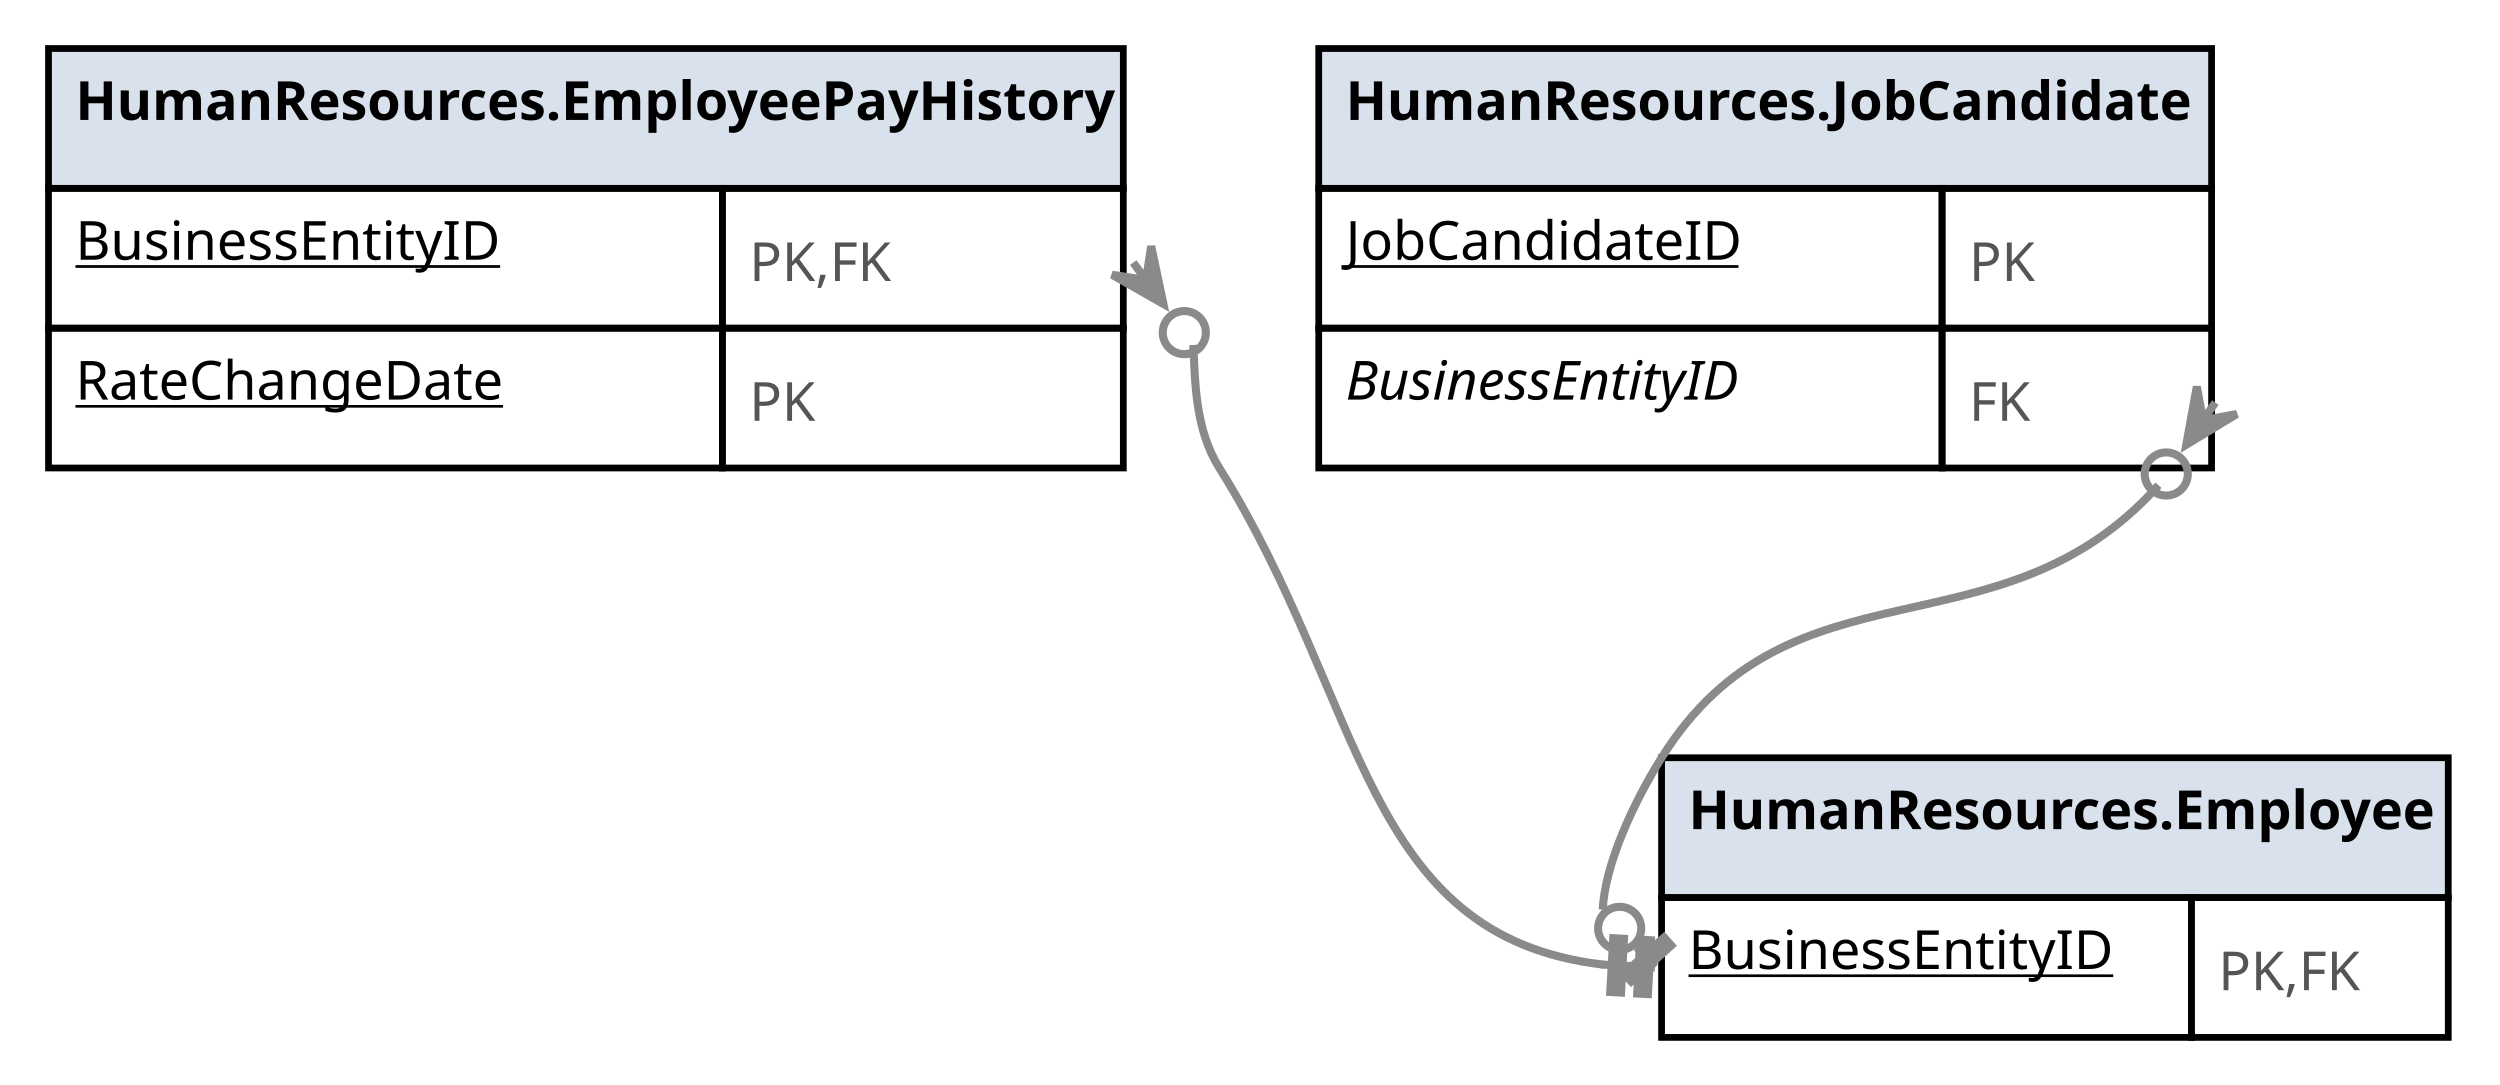
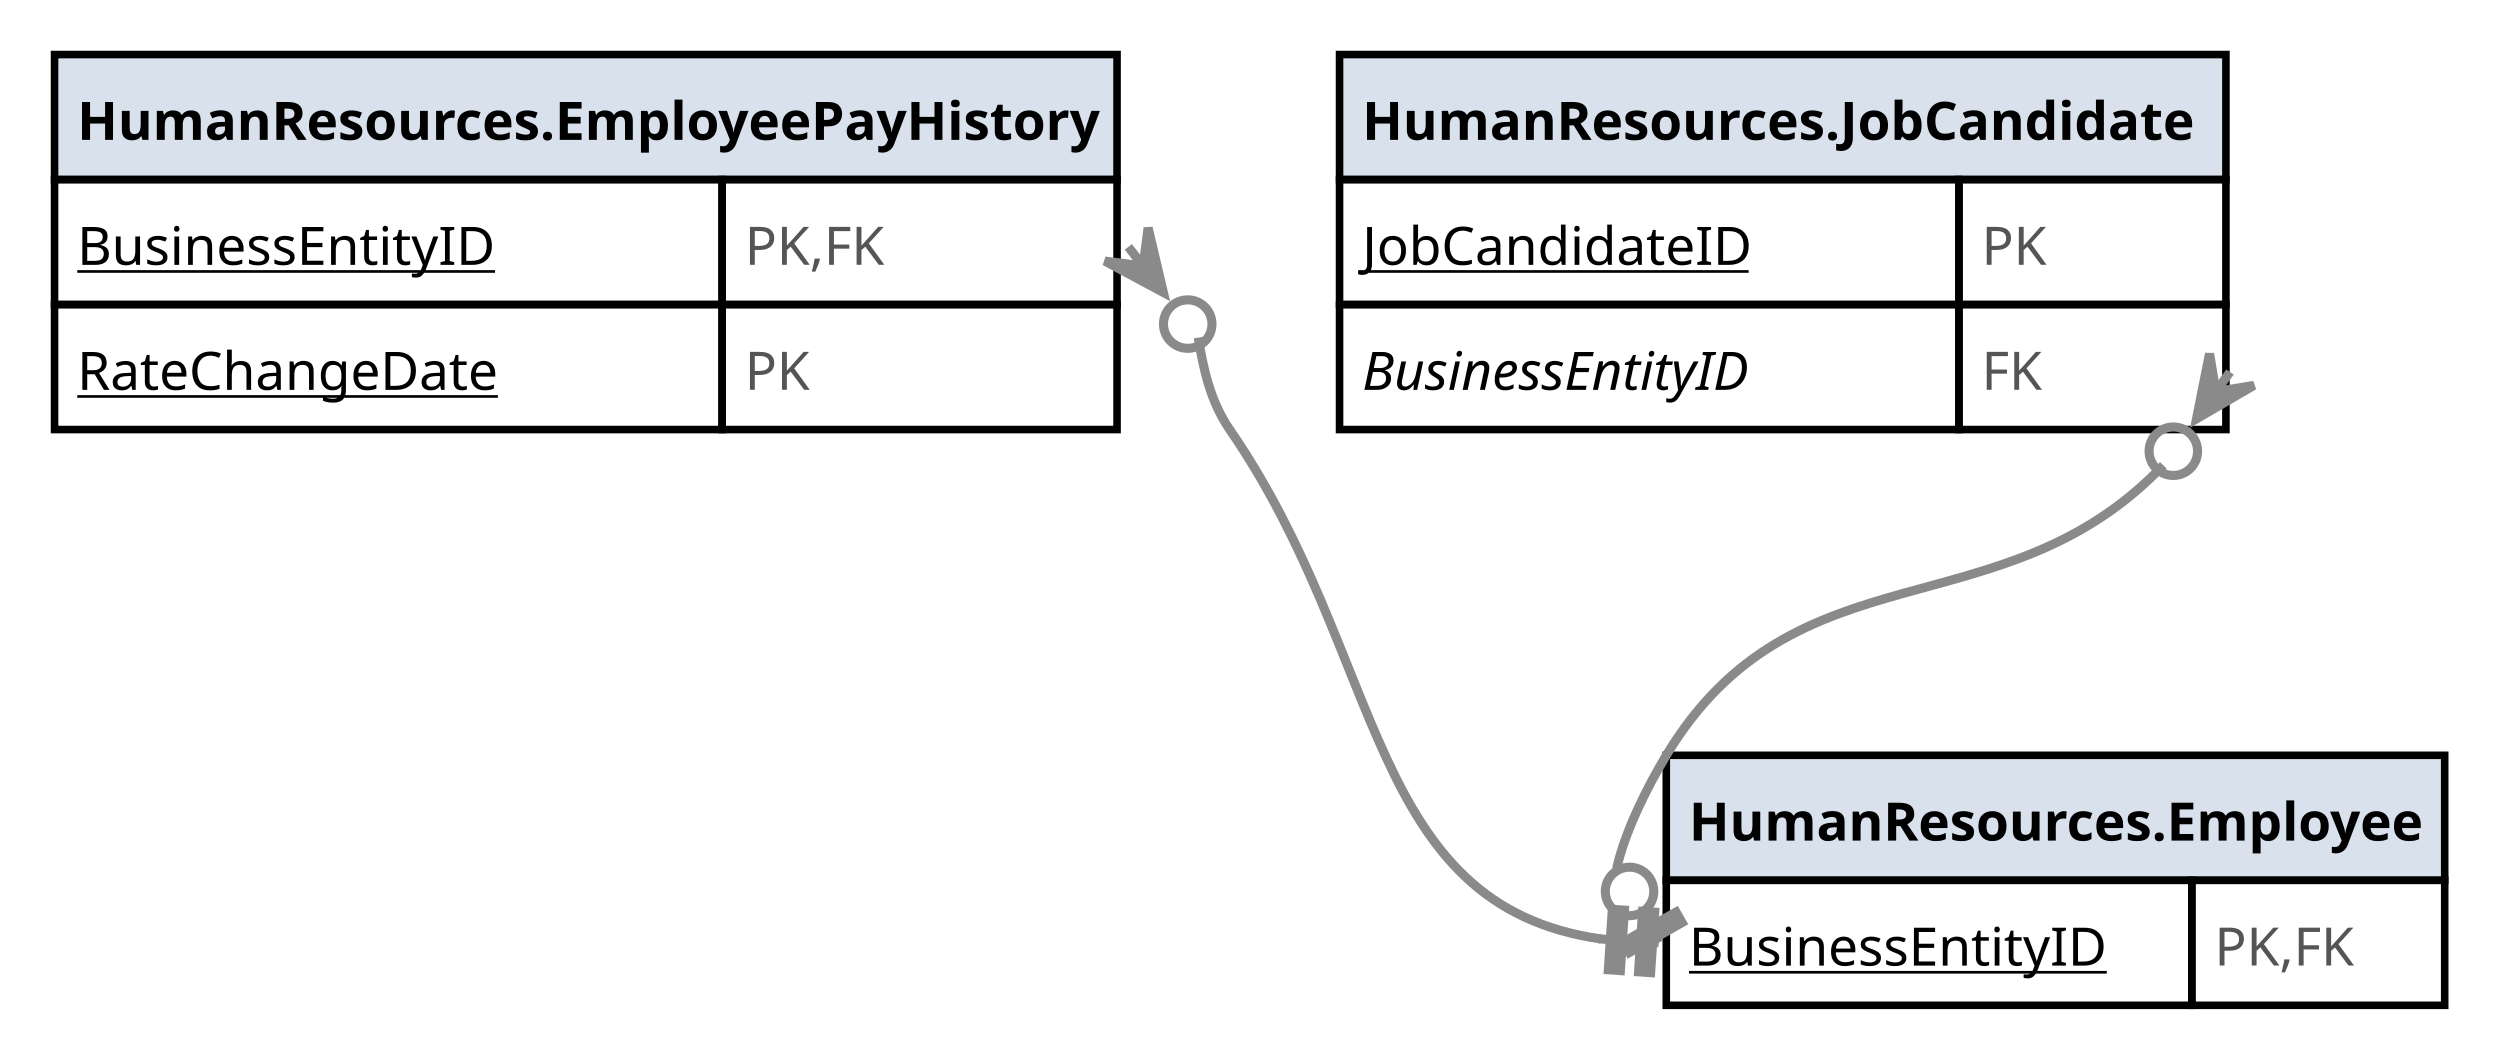
- <svg xmlns="http://www.w3.org/2000/svg" width="371pt" height="161pt" viewBox="0.00 0.00 371.00 161.00">
-   <g id="graph0" class="graph" transform="scale(1 1) rotate(0) translate(7.2 153.95)">
+ <svg xmlns="http://www.w3.org/2000/svg" width="330pt" height="140pt" viewBox="0.00 0.00 330.00 140.00">
+   <g id="graph0" class="graph" transform="scale(1 1) rotate(0) translate(7.2 132.7)">
    <g id="node1" class="node">
-       <polygon fill="#d9e2ec" stroke="none" points="239.38,-20.75 239.38,-41.5 356.12,-41.5 356.12,-20.75 239.38,-20.75" />
-       <polygon fill="none" stroke="#000000" points="239.38,-20.75 239.38,-41.5 356.12,-41.5 356.12,-20.75 239.38,-20.75" />
-       <text xml:space="preserve" text-anchor="start" x="243.38" y="-30.9" font-family="Noto Sans KR" font-weight="bold" font-size="8.00" fill="#000000">HumanResources.Employee</text>
-       <polygon fill="none" stroke="#000000" points="239.38,0 239.38,-20.75 318,-20.75 318,0 239.38,0" />
-       <text xml:space="preserve" text-anchor="start" x="243.38" y="-10.15" font-family="Noto Sans KR" text-decoration="underline" font-size="8.00">BusinessEntityID</text>
-       <polygon fill="none" stroke="#000000" points="318,0 318,-20.75 356.12,-20.75 356.12,0 318,0" />
-       <text xml:space="preserve" text-anchor="start" x="322" y="-7" font-family="Noto Sans KR" font-size="8.00" fill="#555555">PK,FK</text>
+       <polygon fill="#d9e2ec" stroke="none" points="212.75,-16.5 212.75,-33 315.5,-33 315.5,-16.5 212.75,-16.5" />
+       <polygon fill="none" stroke="#000000" points="212.75,-16.5 212.75,-33 315.5,-33 315.5,-16.5 212.75,-16.5" />
+       <text xml:space="preserve" text-anchor="start" x="215.75" y="-21.74" font-family="Noto Sans KR" font-weight="bold" font-size="7.00" fill="#000000">HumanResources.Employee</text>
+       <polygon fill="none" stroke="#000000" points="212.75,0 212.75,-16.5 282.12,-16.5 282.12,0 212.75,0" />
+       <text xml:space="preserve" text-anchor="start" x="215.75" y="-5.24" font-family="Noto Sans KR" text-decoration="underline" font-size="7.00">BusinessEntityID</text>
+       <polygon fill="none" stroke="#000000" points="282.12,0 282.12,-16.5 315.5,-16.5 315.5,0 282.12,0" />
+       <text xml:space="preserve" text-anchor="start" x="285.12" y="-5.25" font-family="Noto Sans KR" font-size="7.00" fill="#555555">PK,FK</text>
    </g>
    <g id="node2" class="node">
-       <polygon fill="#d9e2ec" stroke="none" points="0,-126 0,-146.75 159.5,-146.75 159.5,-126 0,-126" />
-       <polygon fill="none" stroke="#000000" points="0,-126 0,-146.75 159.5,-146.75 159.5,-126 0,-126" />
-       <text xml:space="preserve" text-anchor="start" x="4" y="-136.15" font-family="Noto Sans KR" font-weight="bold" font-size="8.00" fill="#000000">HumanResources.EmployeePayHistory</text>
-       <polygon fill="none" stroke="#000000" points="0,-105.25 0,-126 100,-126 100,-105.25 0,-105.25" />
-       <text xml:space="preserve" text-anchor="start" x="4" y="-115.4" font-family="Noto Sans KR" text-decoration="underline" font-size="8.00">BusinessEntityID</text>
-       <polygon fill="none" stroke="#000000" points="100,-105.25 100,-126 159.5,-126 159.5,-105.25 100,-105.25" />
-       <text xml:space="preserve" text-anchor="start" x="104" y="-112.25" font-family="Noto Sans KR" font-size="8.00" fill="#555555">PK,FK</text>
-       <polygon fill="none" stroke="#000000" points="0,-84.5 0,-105.25 100,-105.25 100,-84.5 0,-84.5" />
-       <text xml:space="preserve" text-anchor="start" x="4" y="-94.65" font-family="Noto Sans KR" text-decoration="underline" font-size="8.00">RateChangeDate</text>
-       <polygon fill="none" stroke="#000000" points="100,-84.5 100,-105.25 159.5,-105.25 159.5,-84.5 100,-84.5" />
-       <text xml:space="preserve" text-anchor="start" x="104" y="-91.5" font-family="Noto Sans KR" font-size="8.00" fill="#555555">PK</text>
+       <polygon fill="#d9e2ec" stroke="none" points="0,-109 0,-125.5 140.25,-125.5 140.25,-109 0,-109" />
+       <polygon fill="none" stroke="#000000" points="0,-109 0,-125.5 140.25,-125.5 140.25,-109 0,-109" />
+       <text xml:space="preserve" text-anchor="start" x="3" y="-114.24" font-family="Noto Sans KR" font-weight="bold" font-size="7.00" fill="#000000">HumanResources.EmployeePayHistory</text>
+       <polygon fill="none" stroke="#000000" points="0,-92.5 0,-109 88.12,-109 88.12,-92.5 0,-92.5" />
+       <text xml:space="preserve" text-anchor="start" x="3" y="-97.74" font-family="Noto Sans KR" text-decoration="underline" font-size="7.00">BusinessEntityID</text>
+       <polygon fill="none" stroke="#000000" points="88.12,-92.5 88.12,-109 140.25,-109 140.25,-92.5 88.12,-92.5" />
+       <text xml:space="preserve" text-anchor="start" x="91.12" y="-97.75" font-family="Noto Sans KR" font-size="7.00" fill="#555555">PK,FK</text>
+       <polygon fill="none" stroke="#000000" points="0,-76 0,-92.5 88.12,-92.5 88.12,-76 0,-76" />
+       <text xml:space="preserve" text-anchor="start" x="3" y="-81.24" font-family="Noto Sans KR" text-decoration="underline" font-size="7.00">RateChangeDate</text>
+       <polygon fill="none" stroke="#000000" points="88.12,-76 88.12,-92.5 140.25,-92.5 140.25,-76 88.12,-76" />
+       <text xml:space="preserve" text-anchor="start" x="91.12" y="-81.25" font-family="Noto Sans KR" font-size="7.00" fill="#555555">PK</text>
    </g>
    <g id="edge1" class="edge">
-       <path fill="none" stroke="#8a8a8a" stroke-width="1.2" d="M169.89,-102.76C170.16,-96.97 170.2,-90.17 173.75,-84.5 195.51,-49.78 194.85,-15.01 230.7,-10.8" />
-       <polygon fill="#8a8a8a" stroke="#8a8a8a" stroke-width="1.2" points="165.45,-108.84 157.83,-113.18 162.86,-112.39 160.97,-114.98 160.97,-114.98 160.97,-114.98 162.86,-112.39 163.64,-117.42 165.45,-108.84" />
-       <ellipse fill="none" stroke="#8a8a8a" stroke-width="1.2" cx="168.55" cy="-104.59" rx="3.2" ry="3.2" />
-       <polygon fill="#8a8a8a" stroke="#8a8a8a" stroke-width="1.2" points="237.35,-6.43 237.8,-14.41 236.2,-14.5 235.76,-6.51 237.35,-6.43" />
-       <polyline fill="none" stroke="#8a8a8a" stroke-width="1.2" points="238.38,-10.38 234.38,-10.6" />
-       <polygon fill="#8a8a8a" stroke="#8a8a8a" stroke-width="1.2" points="233.36,-6.65 233.8,-14.63 232.21,-14.72 231.76,-6.74 233.36,-6.65" />
-       <polyline fill="none" stroke="#8a8a8a" stroke-width="1.2" points="234.38,-10.6 230.39,-10.82" />
+       <path fill="none" stroke="#8a8a8a" stroke-width="1.2" d="M150.96,-88.14C151.63,-84.16 152.5,-79.81 155.12,-76 175.83,-45.96 173.06,-13.22 204.1,-8.76" />
+       <polygon fill="#8a8a8a" stroke="#8a8a8a" stroke-width="1.2" points="146.37,-94.09 138.64,-98.24 143.69,-97.58 141.74,-100.11 141.74,-100.11 141.74,-100.11 143.69,-97.58 144.35,-102.63 146.37,-94.09" />
+       <ellipse fill="none" stroke="#8a8a8a" stroke-width="1.2" cx="149.58" cy="-89.92" rx="3.2" ry="3.2" />
+       <polygon fill="#8a8a8a" stroke="#8a8a8a" stroke-width="1.2" points="210.68,-4.31 211.22,-12.29 209.62,-12.4 209.09,-4.42 210.68,-4.31" />
+       <polyline fill="none" stroke="#8a8a8a" stroke-width="1.2" points="211.75,-8.25 207.76,-8.52" />
+       <polygon fill="#8a8a8a" stroke="#8a8a8a" stroke-width="1.2" points="206.69,-4.58 207.23,-12.56 205.63,-12.67 205.1,-4.69 206.69,-4.58" />
+       <polyline fill="none" stroke="#8a8a8a" stroke-width="1.2" points="207.76,-8.52 203.77,-8.78" />
    </g>
    <g id="node3" class="node">
-       <polygon fill="#d9e2ec" stroke="none" points="188.5,-126 188.5,-146.75 321,-146.75 321,-126 188.5,-126" />
-       <polygon fill="none" stroke="#000000" points="188.5,-126 188.5,-146.75 321,-146.75 321,-126 188.5,-126" />
-       <text xml:space="preserve" text-anchor="start" x="192.5" y="-136.15" font-family="Noto Sans KR" font-weight="bold" font-size="8.00" fill="#000000">HumanResources.JobCandidate</text>
-       <polygon fill="none" stroke="#000000" points="188.5,-105.25 188.5,-126 281,-126 281,-105.25 188.5,-105.25" />
-       <text xml:space="preserve" text-anchor="start" x="192.5" y="-115.4" font-family="Noto Sans KR" text-decoration="underline" font-size="8.00">JobCandidateID</text>
-       <polygon fill="none" stroke="#000000" points="281,-105.25 281,-126 321,-126 321,-105.25 281,-105.25" />
-       <text xml:space="preserve" text-anchor="start" x="285" y="-112.25" font-family="Noto Sans KR" font-size="8.00" fill="#555555">PK</text>
-       <polygon fill="none" stroke="#000000" points="188.5,-84.5 188.5,-105.25 281,-105.25 281,-84.5 188.5,-84.5" />
-       <text xml:space="preserve" text-anchor="start" x="192.5" y="-94.65" font-family="Noto Sans KR" font-style="italic" font-size="8.00">BusinessEntityID</text>
-       <polygon fill="none" stroke="#000000" points="281,-84.5 281,-105.25 321,-105.25 321,-84.5 281,-84.5" />
-       <text xml:space="preserve" text-anchor="start" x="285" y="-91.5" font-family="Noto Sans KR" font-size="8.00" fill="#555555">FK</text>
+       <polygon fill="#d9e2ec" stroke="none" points="169.62,-109 169.62,-125.5 286.62,-125.5 286.62,-109 169.62,-109" />
+       <polygon fill="none" stroke="#000000" points="169.62,-109 169.62,-125.5 286.62,-125.5 286.62,-109 169.62,-109" />
+       <text xml:space="preserve" text-anchor="start" x="172.62" y="-114.24" font-family="Noto Sans KR" font-weight="bold" font-size="7.00" fill="#000000">HumanResources.JobCandidate</text>
+       <polygon fill="none" stroke="#000000" points="169.62,-92.5 169.62,-109 251.38,-109 251.38,-92.5 169.62,-92.5" />
+       <text xml:space="preserve" text-anchor="start" x="172.62" y="-97.74" font-family="Noto Sans KR" text-decoration="underline" font-size="7.00">JobCandidateID</text>
+       <polygon fill="none" stroke="#000000" points="251.38,-92.5 251.38,-109 286.62,-109 286.62,-92.5 251.38,-92.5" />
+       <text xml:space="preserve" text-anchor="start" x="254.38" y="-97.75" font-family="Noto Sans KR" font-size="7.00" fill="#555555">PK</text>
+       <polygon fill="none" stroke="#000000" points="169.62,-76 169.62,-92.5 251.38,-92.5 251.38,-76 169.62,-76" />
+       <text xml:space="preserve" text-anchor="start" x="172.62" y="-81.24" font-family="Noto Sans KR" font-style="italic" font-size="7.00">BusinessEntityID</text>
+       <polygon fill="none" stroke="#000000" points="251.38,-76 251.38,-92.5 286.62,-92.5 286.62,-76 251.38,-76" />
+       <text xml:space="preserve" text-anchor="start" x="254.38" y="-81.25" font-family="Noto Sans KR" font-size="7.00" fill="#555555">FK</text>
    </g>
    <g id="edge2" class="edge">
-       <path fill="none" stroke="#8a8a8a" stroke-width="1.2" d="M313.12,-81.94C289.68,-55.67 258.57,-72.19 239.38,-41.5 235.19,-34.81 230.95,-25.63 230.65,-18.97" />
-       <polygon fill="#8a8a8a" stroke="#8a8a8a" stroke-width="1.2" points="317.24,-87.95 318.81,-96.58 319.74,-91.58 321.55,-94.21 321.55,-94.21 321.55,-94.21 319.74,-91.58 324.74,-92.51 317.24,-87.95" />
-       <ellipse fill="none" stroke="#8a8a8a" stroke-width="1.2" cx="314.27" cy="-83.61" rx="3.2" ry="3.2" />
-       <polygon fill="#8a8a8a" stroke="#8a8a8a" stroke-width="1.2" points="234.87,-8.3 240.81,-13.64 239.75,-14.83 233.8,-9.49 234.87,-8.3" />
-       <polyline fill="none" stroke="#8a8a8a" stroke-width="1.2" points="238.38,-10.38 235.7,-13.35" />
-       <ellipse fill="none" stroke="#8a8a8a" stroke-width="1.2" cx="233.16" cy="-16.18" rx="3.2" ry="3.2" />
+       <path fill="none" stroke="#8a8a8a" stroke-width="1.2" d="M278.35,-71.29C257.11,-48.97 229.75,-61.22 212.75,-33 210.09,-28.58 207.28,-22.86 206.19,-18.04" />
+       <polygon fill="#8a8a8a" stroke="#8a8a8a" stroke-width="1.2" points="282.74,-77.42 284.46,-86.02 285.3,-81 287.16,-83.6 287.16,-83.6 287.16,-83.6 285.3,-81 290.32,-81.83 282.74,-77.42" />
+       <ellipse fill="none" stroke="#8a8a8a" stroke-width="1.2" cx="279.68" cy="-73.14" rx="3.2" ry="3.2" />
+       <polygon fill="#8a8a8a" stroke="#8a8a8a" stroke-width="1.2" points="207.88,-6.97 214.83,-10.92 214.04,-12.31 207.09,-8.36 207.88,-6.97" />
+       <polyline fill="none" stroke="#8a8a8a" stroke-width="1.2" points="211.75,-8.25 209.77,-11.73" />
+       <ellipse fill="none" stroke="#8a8a8a" stroke-width="1.2" cx="207.9" cy="-15.03" rx="3.2" ry="3.2" />
    </g>
  </g>
</svg>
